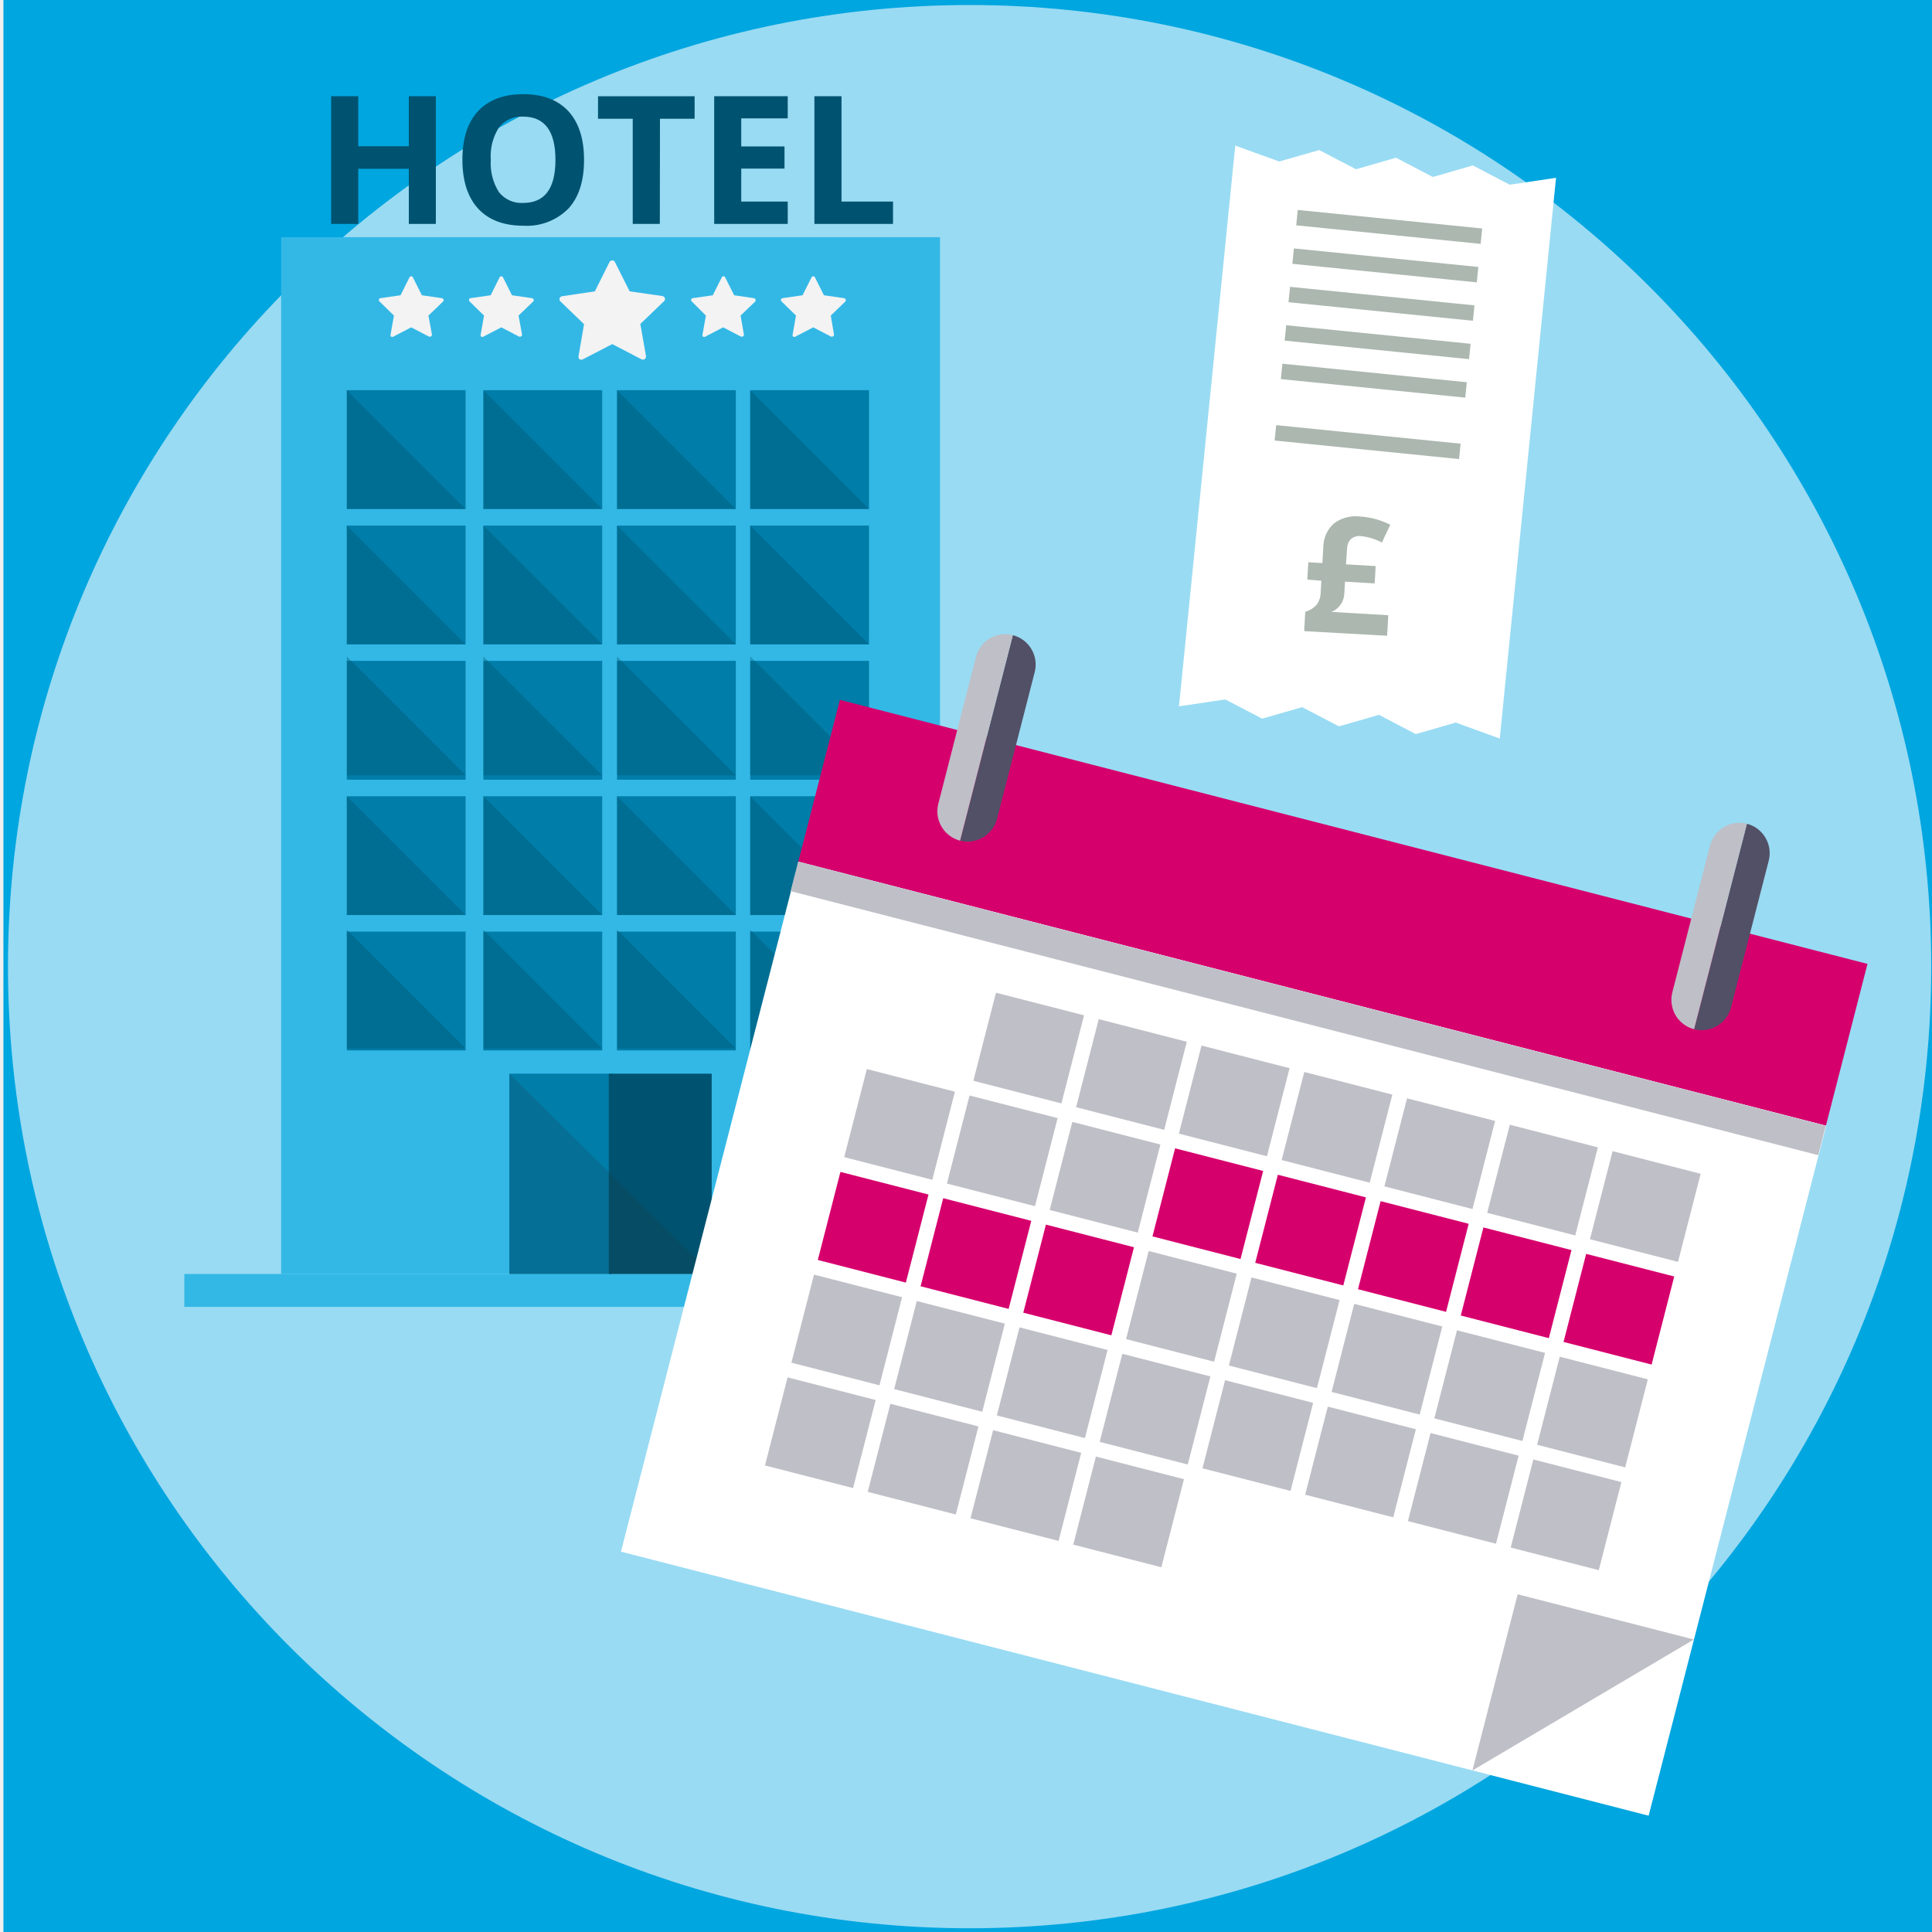
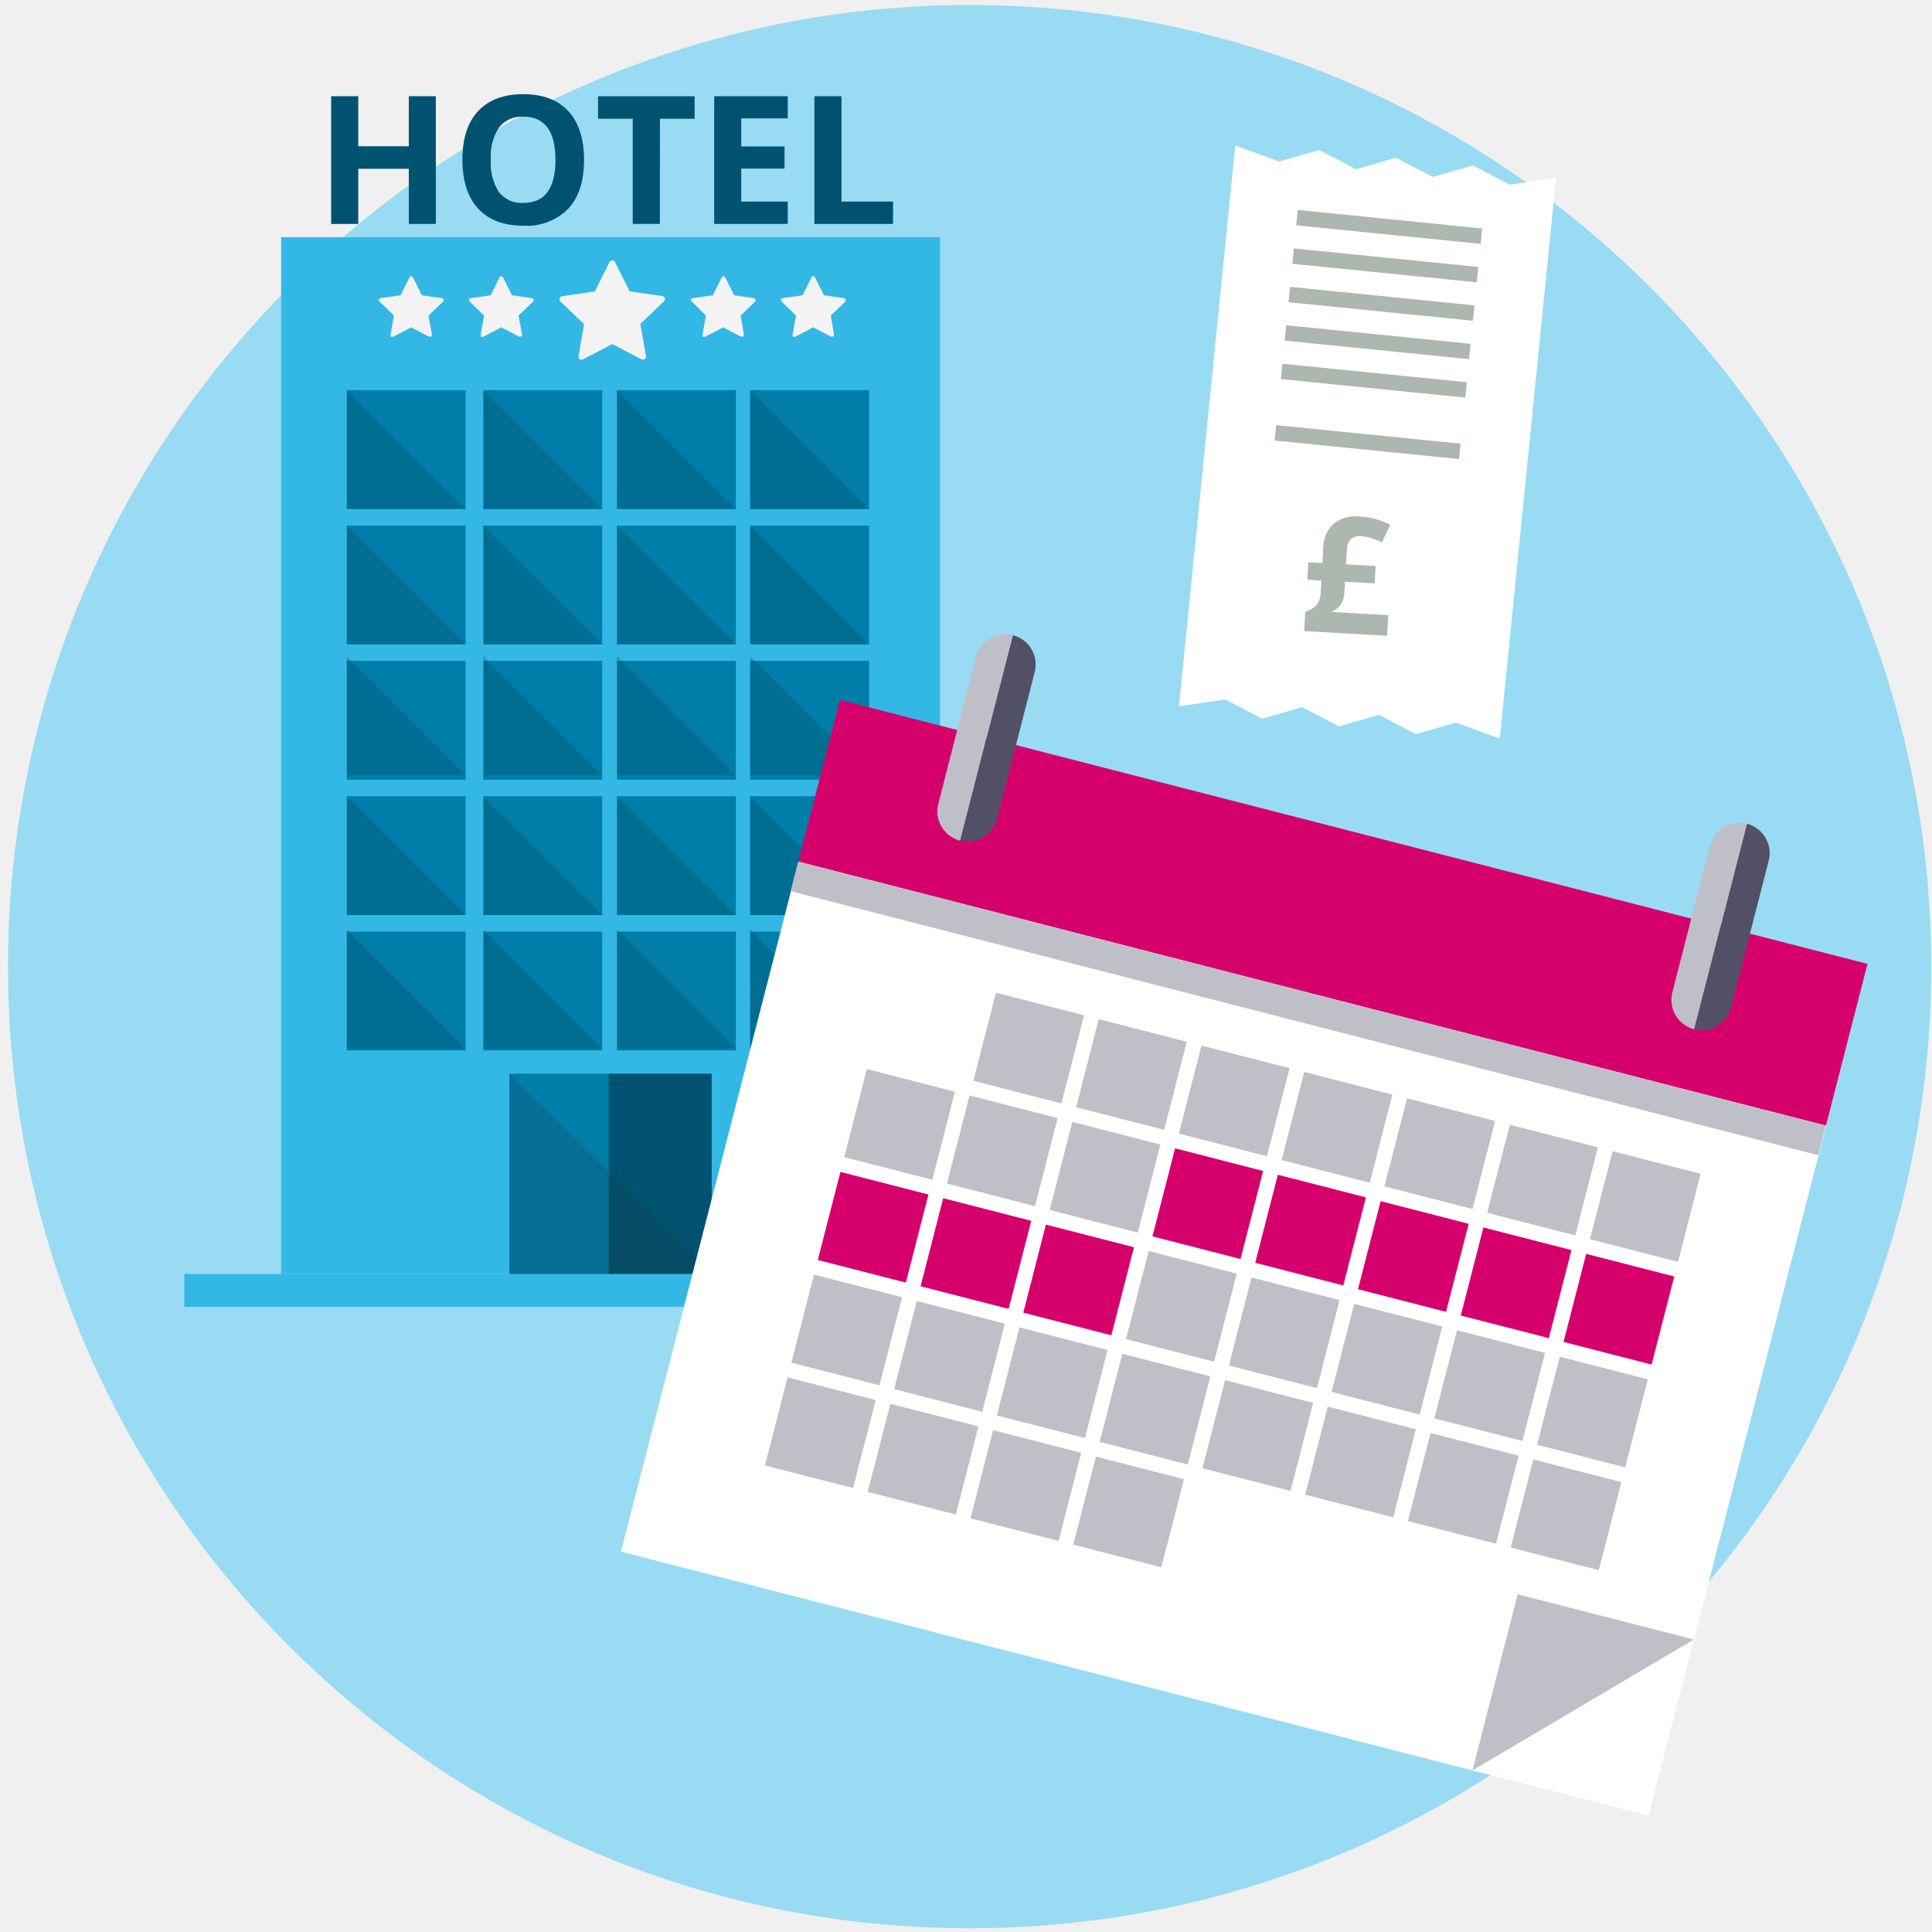
<svg xmlns="http://www.w3.org/2000/svg" viewBox="0 0 300 300">
  <defs>
-     <style>.a{fill:#00a6e0;}.b{fill:#99dbf3;}.c{fill:#33b8e6;}.d{fill:#005370;}.e{fill:#f3f3f3;}.f{fill:#007da8;}.g{opacity:0.37;}.h{fill:#25282b;opacity:0.16;}.i{fill:#fff;}.j{fill:#abb7af;}.k{fill:#d6006d;}.l{fill:#bfbfc7;}.m{fill:#525066;}</style>
+     <style>.a{fill:none;}.b{fill:#99dbf3;}.c{fill:#33b8e6;}.d{fill:#005370;}.e{fill:#f3f3f3;}.f{fill:#007da8;}.g{opacity:0.37;}.h{fill:#25282b;opacity:0.16;}.i{fill:#fff;}.j{fill:#abb7af;}.k{fill:#d6006d;}.l{fill:#bfbfc7;}.m{fill:#525066;}.n{opacity:0.5;}</style>
  </defs>
  <rect class="a" x="0.53" width="300" height="300" />
  <circle class="b" cx="150.56" cy="150.1" r="149.32" />
  <rect class="c" x="43.65" y="36.83" width="102.31" height="160.99" />
  <path class="d" d="M67.68,34.77h-4.2V26.21H55.63v8.56H51.42V14.94h4.21v7.77h7.85V14.94h4.2Z" />
  <path class="d" d="M90.69,24.83c0,3.28-.81,5.81-2.44,7.57a9.07,9.07,0,0,1-7,2.65c-3,0-5.38-.89-7-2.65s-2.45-4.3-2.45-7.6.82-5.82,2.45-7.56,4-2.62,7-2.62,5.38.88,7,2.64S90.69,21.54,90.69,24.83Zm-14.48,0a8.34,8.34,0,0,0,1.26,5,4.44,4.44,0,0,0,3.78,1.68q5,0,5-6.69t-5-6.71a4.45,4.45,0,0,0-3.78,1.69A8.27,8.27,0,0,0,76.21,24.83Z" />
  <path class="d" d="M102.46,34.77H98.25V18.44H92.86v-3.5h15v3.5h-5.38Z" />
  <path class="d" d="M122.32,34.77H110.9V14.94h11.42v3.44H115.1v4.36h6.72v3.44H115.1V31.3h7.22Z" />
  <path class="d" d="M126.46,34.77V14.94h4.21V31.3h8v3.47Z" />
  <rect class="c" x="28.62" y="197.82" width="132.37" height="5.11" />
  <path class="e" d="M68.87,46.5a.31.31,0,0,0-.24-.2l-3.12-.45-1.4-2.79a.28.28,0,0,0-.26-.16.29.29,0,0,0-.26.16l-1.4,2.79-3.12.45a.28.28,0,0,0-.23.2.29.29,0,0,0,.07.29L61.17,49,60.64,52a.28.28,0,0,0,.11.28.31.31,0,0,0,.31,0l2.79-1.45,2.79,1.45a.33.33,0,0,0,.14,0,.27.27,0,0,0,.17-.06.29.29,0,0,0,.12-.28L66.53,49l2.26-2.17A.29.29,0,0,0,68.87,46.5Z" />
  <path class="e" d="M82.86,46.5a.31.31,0,0,0-.24-.2l-3.12-.45-1.4-2.79a.28.28,0,0,0-.26-.16.29.29,0,0,0-.26.16l-1.39,2.79-3.13.45a.28.28,0,0,0-.23.2.29.29,0,0,0,.07.29L75.16,49,74.63,52a.28.28,0,0,0,.11.28.31.31,0,0,0,.31,0l2.79-1.45,2.79,1.45a.43.43,0,0,0,.14,0,.27.27,0,0,0,.17-.06.29.29,0,0,0,.12-.28L80.52,49l2.26-2.17A.27.27,0,0,0,82.86,46.5Z" />
  <path class="e" d="M117.3,46.5a.28.28,0,0,0-.23-.2L114,45.85l-1.4-2.79a.28.28,0,0,0-.26-.16.29.29,0,0,0-.26.16l-1.4,2.79-3.12.45a.28.28,0,0,0-.23.2.27.27,0,0,0,.07.29L109.61,49,109.08,52a.28.28,0,0,0,.11.28.31.31,0,0,0,.31,0l2.79-1.45,2.79,1.45a.33.33,0,0,0,.14,0,.27.27,0,0,0,.17-.06.29.29,0,0,0,.12-.28L115,49l2.26-2.17A.27.27,0,0,0,117.3,46.5Z" />
  <path class="e" d="M103.24,46.29a.49.49,0,0,0-.39-.32l-5.08-.73L95.49,40.7a.46.46,0,0,0-.42-.27.48.48,0,0,0-.43.27l-2.27,4.54L87.28,46a.47.47,0,0,0-.38.32.46.46,0,0,0,.12.48l3.67,3.54-.86,5a.46.46,0,0,0,.18.45.49.49,0,0,0,.51,0l4.55-2.36,4.54,2.36a.46.46,0,0,0,.23.05.49.49,0,0,0,.28-.09.47.47,0,0,0,.19-.45l-.88-5,3.69-3.54A.48.48,0,0,0,103.24,46.29Z" />
  <path class="e" d="M131.3,46.5a.31.31,0,0,0-.24-.2l-3.12-.45-1.4-2.79a.28.28,0,0,0-.26-.16.29.29,0,0,0-.26.16l-1.4,2.79-3.12.45a.28.28,0,0,0-.23.2.29.29,0,0,0,.07.29L123.6,49,123.07,52a.28.28,0,0,0,.11.28.31.31,0,0,0,.31,0l2.79-1.45,2.79,1.45a.33.33,0,0,0,.14,0,.27.27,0,0,0,.17-.06.29.29,0,0,0,.12-.28L129,49l2.26-2.17A.29.29,0,0,0,131.3,46.5Z" />
  <rect class="f" x="53.85" y="60.59" width="18.45" height="18.45" />
  <rect class="f" x="75.06" y="60.59" width="18.45" height="18.45" />
  <rect class="f" x="95.81" y="60.59" width="18.45" height="18.45" />
  <rect class="f" x="116.49" y="60.59" width="18.45" height="18.45" />
  <rect class="f" x="53.85" y="81.61" width="18.45" height="18.45" />
  <rect class="f" x="75.06" y="81.61" width="18.45" height="18.45" />
  <rect class="f" x="95.81" y="81.61" width="18.45" height="18.45" />
  <rect class="f" x="116.49" y="81.61" width="18.45" height="18.45" />
  <rect class="f" x="53.85" y="102.62" width="18.45" height="18.45" />
  <rect class="f" x="75.06" y="102.62" width="18.45" height="18.45" />
  <rect class="f" x="95.81" y="102.62" width="18.45" height="18.45" />
  <rect class="f" x="116.49" y="102.62" width="18.45" height="18.45" />
  <rect class="f" x="53.85" y="123.64" width="18.45" height="18.45" />
  <rect class="f" x="75.06" y="123.64" width="18.45" height="18.45" />
  <rect class="f" x="95.81" y="123.64" width="18.45" height="18.45" />
  <rect class="f" x="116.49" y="123.64" width="18.45" height="18.45" />
  <rect class="f" x="53.85" y="144.66" width="18.45" height="18.45" />
  <rect class="f" x="75.06" y="144.66" width="18.45" height="18.45" />
  <rect class="f" x="95.81" y="144.66" width="18.45" height="18.45" />
  <rect class="f" x="116.49" y="144.66" width="18.45" height="18.45" />
  <rect class="f" x="79.09" y="166.72" width="15.98" height="31.1" />
  <rect class="d" x="94.53" y="166.72" width="15.98" height="31.1" />
  <g class="g">
    <polygon class="d" points="53.85 60.59 72.3 79.04 53.85 79.04 53.85 60.59" />
    <polygon class="d" points="75.06 60.59 93.51 79.04 75.06 79.04 75.06 60.59" />
    <polygon class="d" points="95.81 60.59 114.26 79.04 95.81 79.04 95.81 60.59" />
    <polygon class="d" points="116.49 60.59 134.94 79.04 116.49 79.04 116.49 60.59" />
    <polygon class="d" points="53.85 81.61 72.3 100.06 53.85 100.06 53.85 81.61" />
    <polygon class="d" points="75.06 81.61 93.51 100.06 75.06 100.06 75.06 81.61" />
    <polygon class="d" points="95.81 81.61 114.26 100.06 95.81 100.06 95.81 81.61" />
    <polygon class="d" points="116.49 81.61 134.94 100.06 116.49 100.06 116.49 81.61" />
    <polygon class="d" points="53.85 101.94 72.3 120.38 53.85 120.38 53.85 101.94" />
    <polygon class="d" points="75.06 101.94 93.51 120.38 75.06 120.38 75.06 101.94" />
    <polygon class="d" points="95.81 101.94 114.26 120.38 95.81 120.38 95.81 101.94" />
    <polygon class="d" points="116.49 101.94 134.94 120.38 116.49 120.38 116.49 101.94" />
    <polygon class="d" points="53.85 123.64 72.3 142.09 53.85 142.09 53.85 123.64" />
    <polygon class="d" points="75.06 123.64 93.51 142.09 75.06 142.09 75.06 123.64" />
    <polygon class="d" points="95.81 123.64 114.26 142.09 95.81 142.09 95.81 123.64" />
    <polygon class="d" points="116.49 123.64 134.94 142.09 116.49 142.09 116.49 123.64" />
    <polygon class="d" points="53.85 144.37 72.3 162.82 53.85 162.82 53.85 144.37" />
    <polygon class="d" points="75.06 144.37 93.51 162.82 75.06 162.82 75.06 144.37" />
    <polygon class="d" points="95.81 144.37 114.26 162.82 95.81 162.82 95.81 144.37" />
    <polygon class="d" points="116.49 144.37 134.94 162.82 116.49 162.82 116.49 144.37" />
  </g>
  <polygon class="h" points="79.09 166.72 110.51 197.82 79.09 197.82 79.09 166.72" />
  <polygon class="i" points="232.88 114.68 226.05 112.2 219.85 113.99 214.12 111 207.92 112.79 202.2 109.81 195.99 111.59 190.26 108.61 183.07 109.68 191.81 22.61 198.64 25.08 204.84 23.3 210.57 26.28 216.77 24.49 222.49 27.48 228.7 25.69 234.43 28.68 241.62 27.61 232.88 114.68" />
  <rect class="j" x="211.15" y="54.25" width="2.4" height="28.78" transform="translate(122.83 273.07) rotate(-84.26)" />
  <rect class="j" x="212.1" y="44.71" width="2.4" height="28.78" transform="translate(133.19 265.43) rotate(-84.26)" />
  <rect class="j" x="212.7" y="38.74" width="2.4" height="28.78" transform="translate(139.66 260.65) rotate(-84.26)" />
  <rect class="j" x="213.3" y="32.77" width="2.4" height="28.78" transform="translate(146.14 255.88) rotate(-84.26)" />
  <rect class="j" x="213.9" y="26.81" width="2.4" height="28.78" transform="translate(152.61 251.11) rotate(-84.26)" />
  <rect class="j" x="214.5" y="20.84" width="2.4" height="28.78" transform="translate(159.09 246.33) rotate(-84.26)" />
  <path class="j" d="M211.14,80.2a12.17,12.17,0,0,1,4.74,1.28l-1.3,2.76a9,9,0,0,0-3.3-1,2,2,0,0,0-1.51.46,2.24,2.24,0,0,0-.6,1.54L209,87.63l4.61.27-.15,2.69-4.61-.27-.1,1.76a3.22,3.22,0,0,1-2,2.94l8.82.51-.18,3.19L202.51,98l.17-3a3.82,3.82,0,0,0,1.81-1.14,3.41,3.41,0,0,0,.59-1.91l.1-1.78L203,90l.16-2.69,2.18.12.14-2.39a5,5,0,0,1,1.62-3.73A5.58,5.58,0,0,1,211.14,80.2Z" />
  <rect class="k" x="193.99" y="59.36" width="25.95" height="164.75" transform="translate(18.19 306.92) rotate(-75.59)" />
  <path class="i" d="M96.42,240.94,124,133.8l159.57,41L256,281.94Z" />
  <polygon class="l" points="235.66 247.56 263.02 254.58 228.64 274.91 235.66 247.56" />
  <path class="m" d="M271.26,127.91a4.72,4.72,0,0,1,3.39,5.73l-5.86,22.79a4.71,4.71,0,0,1-5.73,3.39Z" />
  <path class="l" d="M263.06,159.82a4.71,4.71,0,0,1-3.38-5.73l5.85-22.79a4.72,4.72,0,0,1,5.73-3.39Z" />
  <path class="m" d="M157.28,98.63a4.71,4.71,0,0,1,3.39,5.73l-5.85,22.79a4.73,4.73,0,0,1-5.74,3.39Z" />
  <path class="l" d="M149.08,130.54a4.71,4.71,0,0,1-3.38-5.73L151.55,102a4.72,4.72,0,0,1,5.73-3.39Z" />
  <rect class="l" x="120.77" y="154.23" width="164.75" height="4.71" transform="translate(45.35 -45.62) rotate(14.41)" />
  <rect class="l" x="152.68" y="155.68" width="14.12" height="14.12" transform="translate(45.52 -34.63) rotate(14.41)" />
  <rect class="l" x="168.64" y="159.78" width="14.12" height="14.12" transform="translate(47.04 -38.47) rotate(14.41)" />
  <rect class="l" x="184.6" y="163.88" width="14.12" height="14.12" transform="translate(48.56 -42.31) rotate(14.41)" />
  <rect class="l" x="200.56" y="167.98" width="14.12" height="14.12" transform="translate(50.08 -46.15) rotate(14.41)" />
  <rect class="l" x="216.51" y="172.08" width="14.12" height="14.12" transform="translate(51.61 -50) rotate(14.41)" />
  <rect class="l" x="232.47" y="176.18" width="14.12" height="14.12" transform="translate(53.13 -53.84) rotate(14.41)" />
  <rect class="l" x="248.43" y="180.28" width="14.12" height="14.12" transform="translate(54.65 -57.68) rotate(14.41)" />
  <rect class="l" x="132.63" y="167.54" width="14.12" height="14.12" transform="translate(47.84 -29.27) rotate(14.41)" />
  <rect class="l" x="148.58" y="171.64" width="14.12" height="14.12" transform="translate(49.36 -33.11) rotate(14.41)" />
  <rect class="l" x="164.54" y="175.74" width="14.12" height="14.12" transform="translate(50.88 -36.95) rotate(14.41)" />
  <rect class="k" x="180.5" y="179.84" width="14.12" height="14.12" transform="translate(52.4 -40.79) rotate(14.41)" />
  <rect class="k" x="196.46" y="183.94" width="14.12" height="14.12" transform="translate(53.92 -44.63) rotate(14.41)" />
  <rect class="k" x="212.41" y="188.04" width="14.12" height="14.12" transform="translate(55.45 -48.47) rotate(14.41)" />
  <rect class="k" x="228.37" y="192.13" width="14.12" height="14.12" transform="translate(56.97 -52.32) rotate(14.41)" />
  <rect class="k" x="244.33" y="196.23" width="14.12" height="14.12" transform="translate(58.49 -56.16) rotate(14.41)" />
  <rect class="k" x="128.53" y="183.5" width="14.12" height="14.12" transform="translate(51.68 -27.74) rotate(14.41)" />
  <rect class="k" x="144.49" y="187.59" width="14.12" height="14.12" transform="translate(53.2 -31.59) rotate(14.41)" />
  <rect class="k" x="160.44" y="191.69" width="14.12" height="14.12" transform="translate(54.72 -35.43) rotate(14.41)" />
  <rect class="l" x="176.4" y="195.79" width="14.12" height="14.12" transform="translate(56.24 -39.27) rotate(14.41)" />
  <rect class="l" x="192.36" y="199.89" width="14.12" height="14.12" transform="translate(57.77 -43.11) rotate(14.41)" />
  <rect class="l" x="208.31" y="203.99" width="14.12" height="14.12" transform="translate(59.29 -46.95) rotate(14.41)" />
  <rect class="l" x="224.27" y="208.09" width="14.12" height="14.12" transform="translate(60.81 -50.79) rotate(14.41)" />
  <rect class="l" x="240.23" y="212.19" width="14.12" height="14.12" transform="translate(62.33 -54.63) rotate(14.41)" />
  <rect class="l" x="124.43" y="199.45" width="14.12" height="14.12" transform="translate(55.52 -26.22) rotate(14.41)" />
  <rect class="l" x="140.39" y="203.55" width="14.12" height="14.12" transform="translate(57.04 -30.06) rotate(14.41)" />
  <rect class="l" x="156.34" y="207.65" width="14.12" height="14.12" transform="translate(58.56 -33.91) rotate(14.41)" />
  <rect class="l" x="172.3" y="211.75" width="14.12" height="14.12" transform="translate(60.09 -37.75) rotate(14.41)" />
  <rect class="l" x="188.26" y="215.85" width="14.12" height="14.12" transform="translate(61.61 -41.59) rotate(14.41)" />
  <rect class="l" x="204.21" y="219.95" width="14.12" height="14.12" transform="translate(63.13 -45.43) rotate(14.41)" />
  <rect class="l" x="220.17" y="224.05" width="14.12" height="14.12" transform="translate(64.65 -49.27) rotate(14.41)" />
  <rect class="l" x="236.13" y="228.15" width="14.12" height="14.12" transform="translate(66.17 -53.11) rotate(14.41)" />
  <rect class="l" x="120.33" y="215.41" width="14.12" height="14.12" transform="translate(59.36 -24.7) rotate(14.41)" />
  <rect class="l" x="136.29" y="219.51" width="14.12" height="14.12" transform="translate(60.88 -28.54) rotate(14.41)" />
  <rect class="l" x="152.24" y="223.61" width="14.12" height="14.12" transform="translate(62.41 -32.38) rotate(14.41)" />
  <rect class="l" x="168.2" y="227.71" width="14.12" height="14.12" transform="translate(63.93 -36.23) rotate(14.41)" />
</svg>
